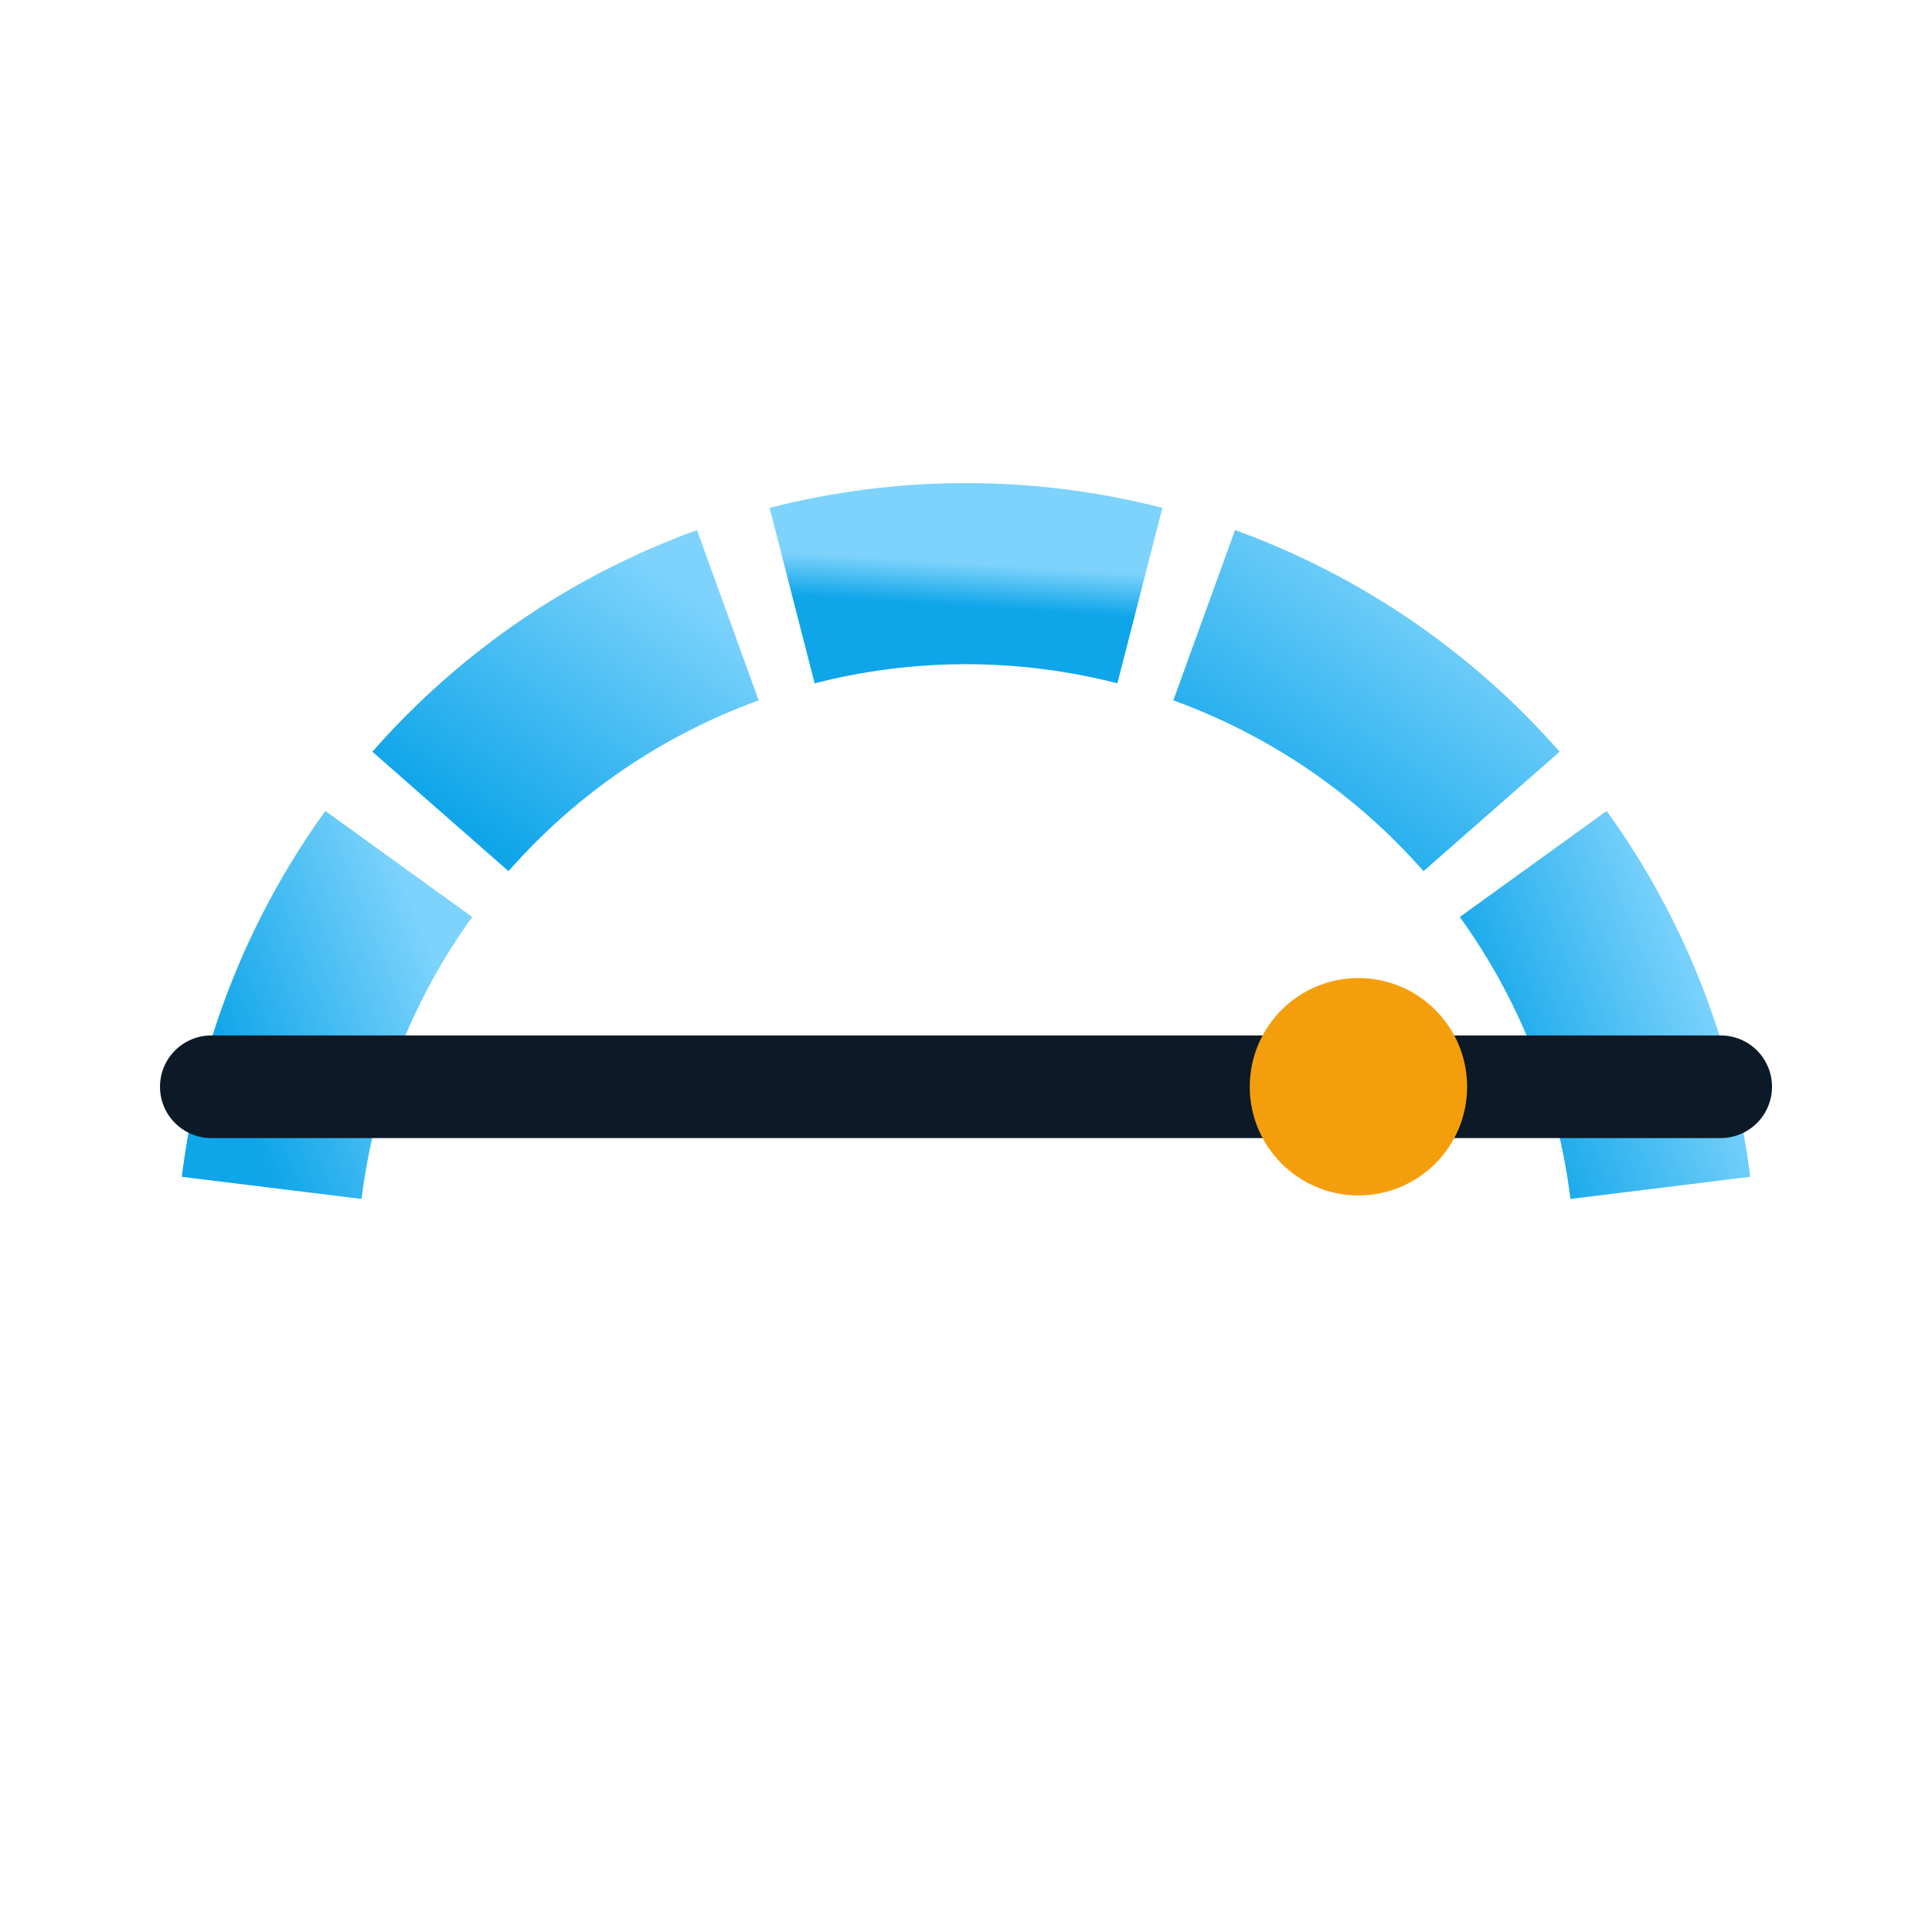
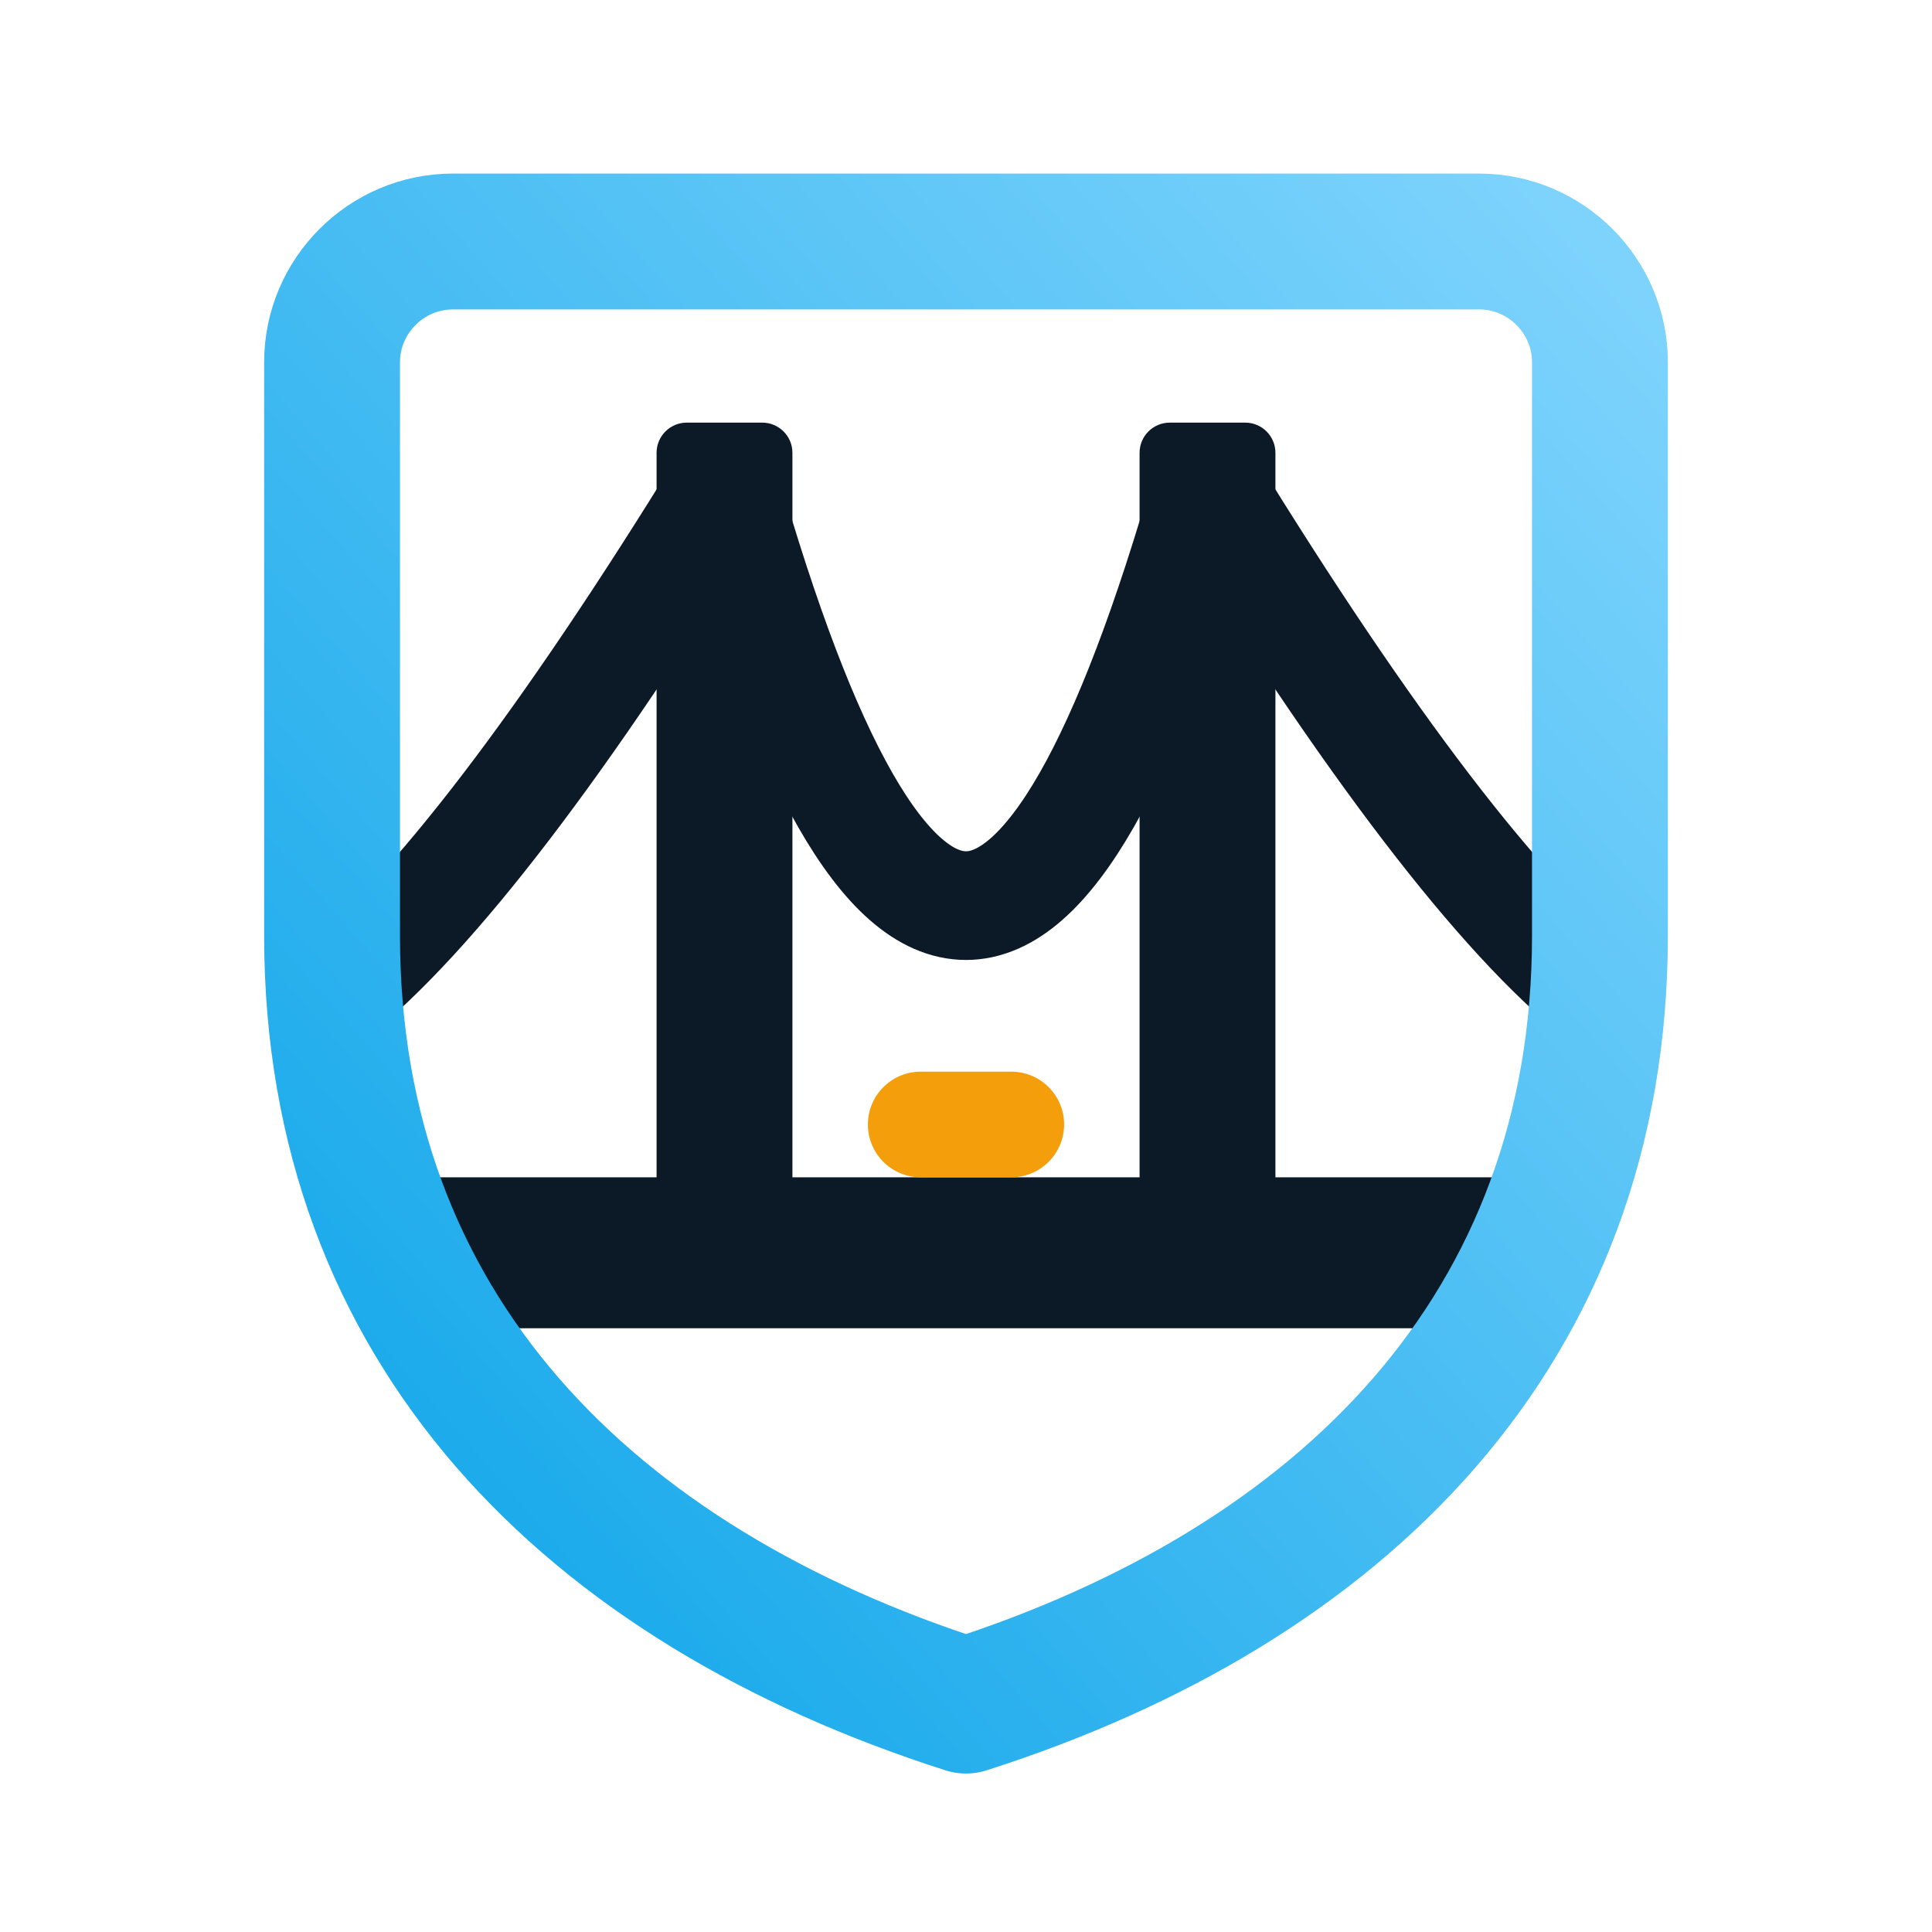
<svg xmlns="http://www.w3.org/2000/svg" viewBox="0 0 64 64">
  <defs>
    <linearGradient id="pb" x1="0" y1="1" x2="1" y2="0">
      <stop offset="0" stop-color="#0EA5E9" />
      <stop offset="1" stop-color="#7DD3FC" />
    </linearGradient>
  </defs>
-   <g transform="translate(0,-5)">
-     <g fill="none" stroke="url(#pb)" stroke-width="6" stroke-linecap="butt">
-       <path d="M9.00 44.35 A23.17 23.17 0 0 1 13.21 33.62" />
-       <path d="M14.59 31.88 A23.17 23.17 0 0 1 24.11 25.38" />
-       <path d="M26.24 24.73 A23.17 23.17 0 0 1 37.76 24.73" />
-       <path d="M39.89 25.38 A23.17 23.17 0 0 1 49.41 31.88" />
-       <path d="M50.79 33.62 A23.17 23.17 0 0 1 55.00 44.35" />
-     </g>
-     <line x1="7" y1="41" x2="57" y2="41" stroke="#0B1A26" stroke-width="3.4" stroke-linecap="round" />
-     <circle cx="45" cy="41" r="3.6" fill="#F59E0B" />
-   </g>
+   <rect x="13" y="39" width="38" height="5" fill="#0B1A26" />
+   <rect x="21.75" y="14" width="4.5" height="29" rx="1" fill="#0B1A26" />
+   <rect x="37.75" y="14" width="4.5" height="29" rx="1" fill="#0B1A26" />
+   <path d="M11 33Q16 29 24 16Q32 44 40 16Q48 29 53 33" fill="none" stroke="#0B1A26" stroke-width="3.6" stroke-linecap="round" stroke-linejoin="round" />
+   <rect x="28.75" y="35.5" width="6.5" height="3.5" rx="1.75" fill="#F59E0B" />
+   <path d="M15 8H49C51.2 8 53 9.8 53 12V31C53 44 44.5 52.5 32 56.5C19.5 52.5 11 44 11 31V12C11 9.8 12.8 8 15 8Z" fill="none" stroke="url(#pb)" stroke-width="4.5" stroke-linejoin="round" />
</svg>
